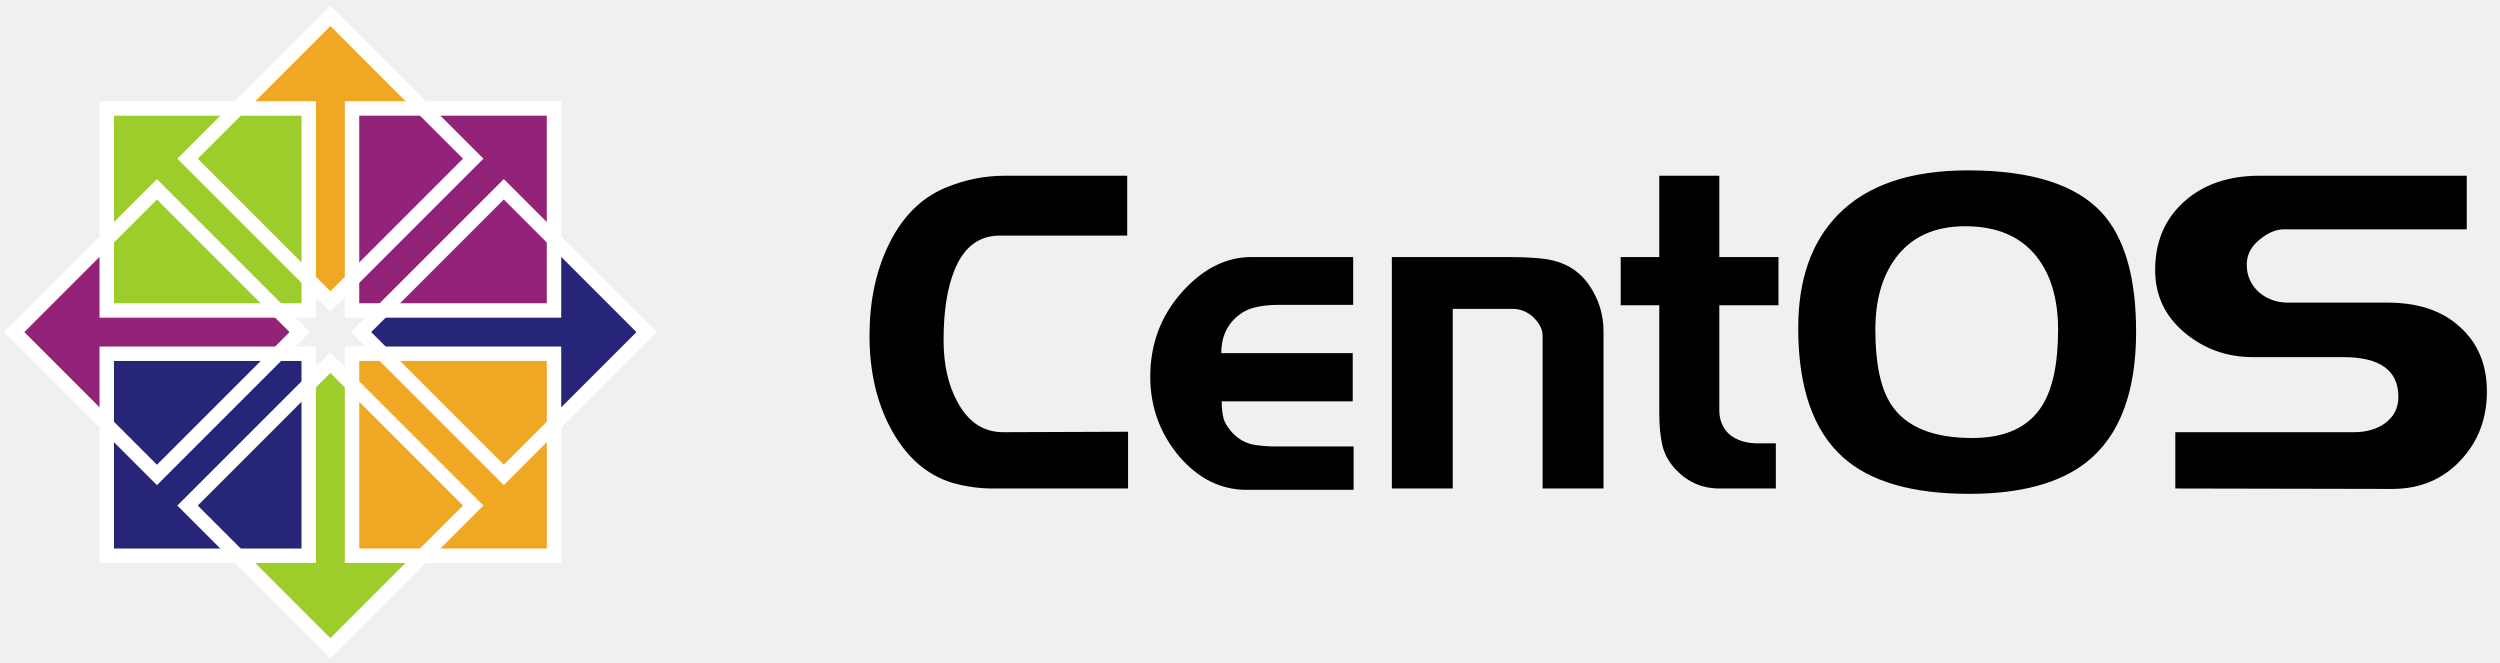
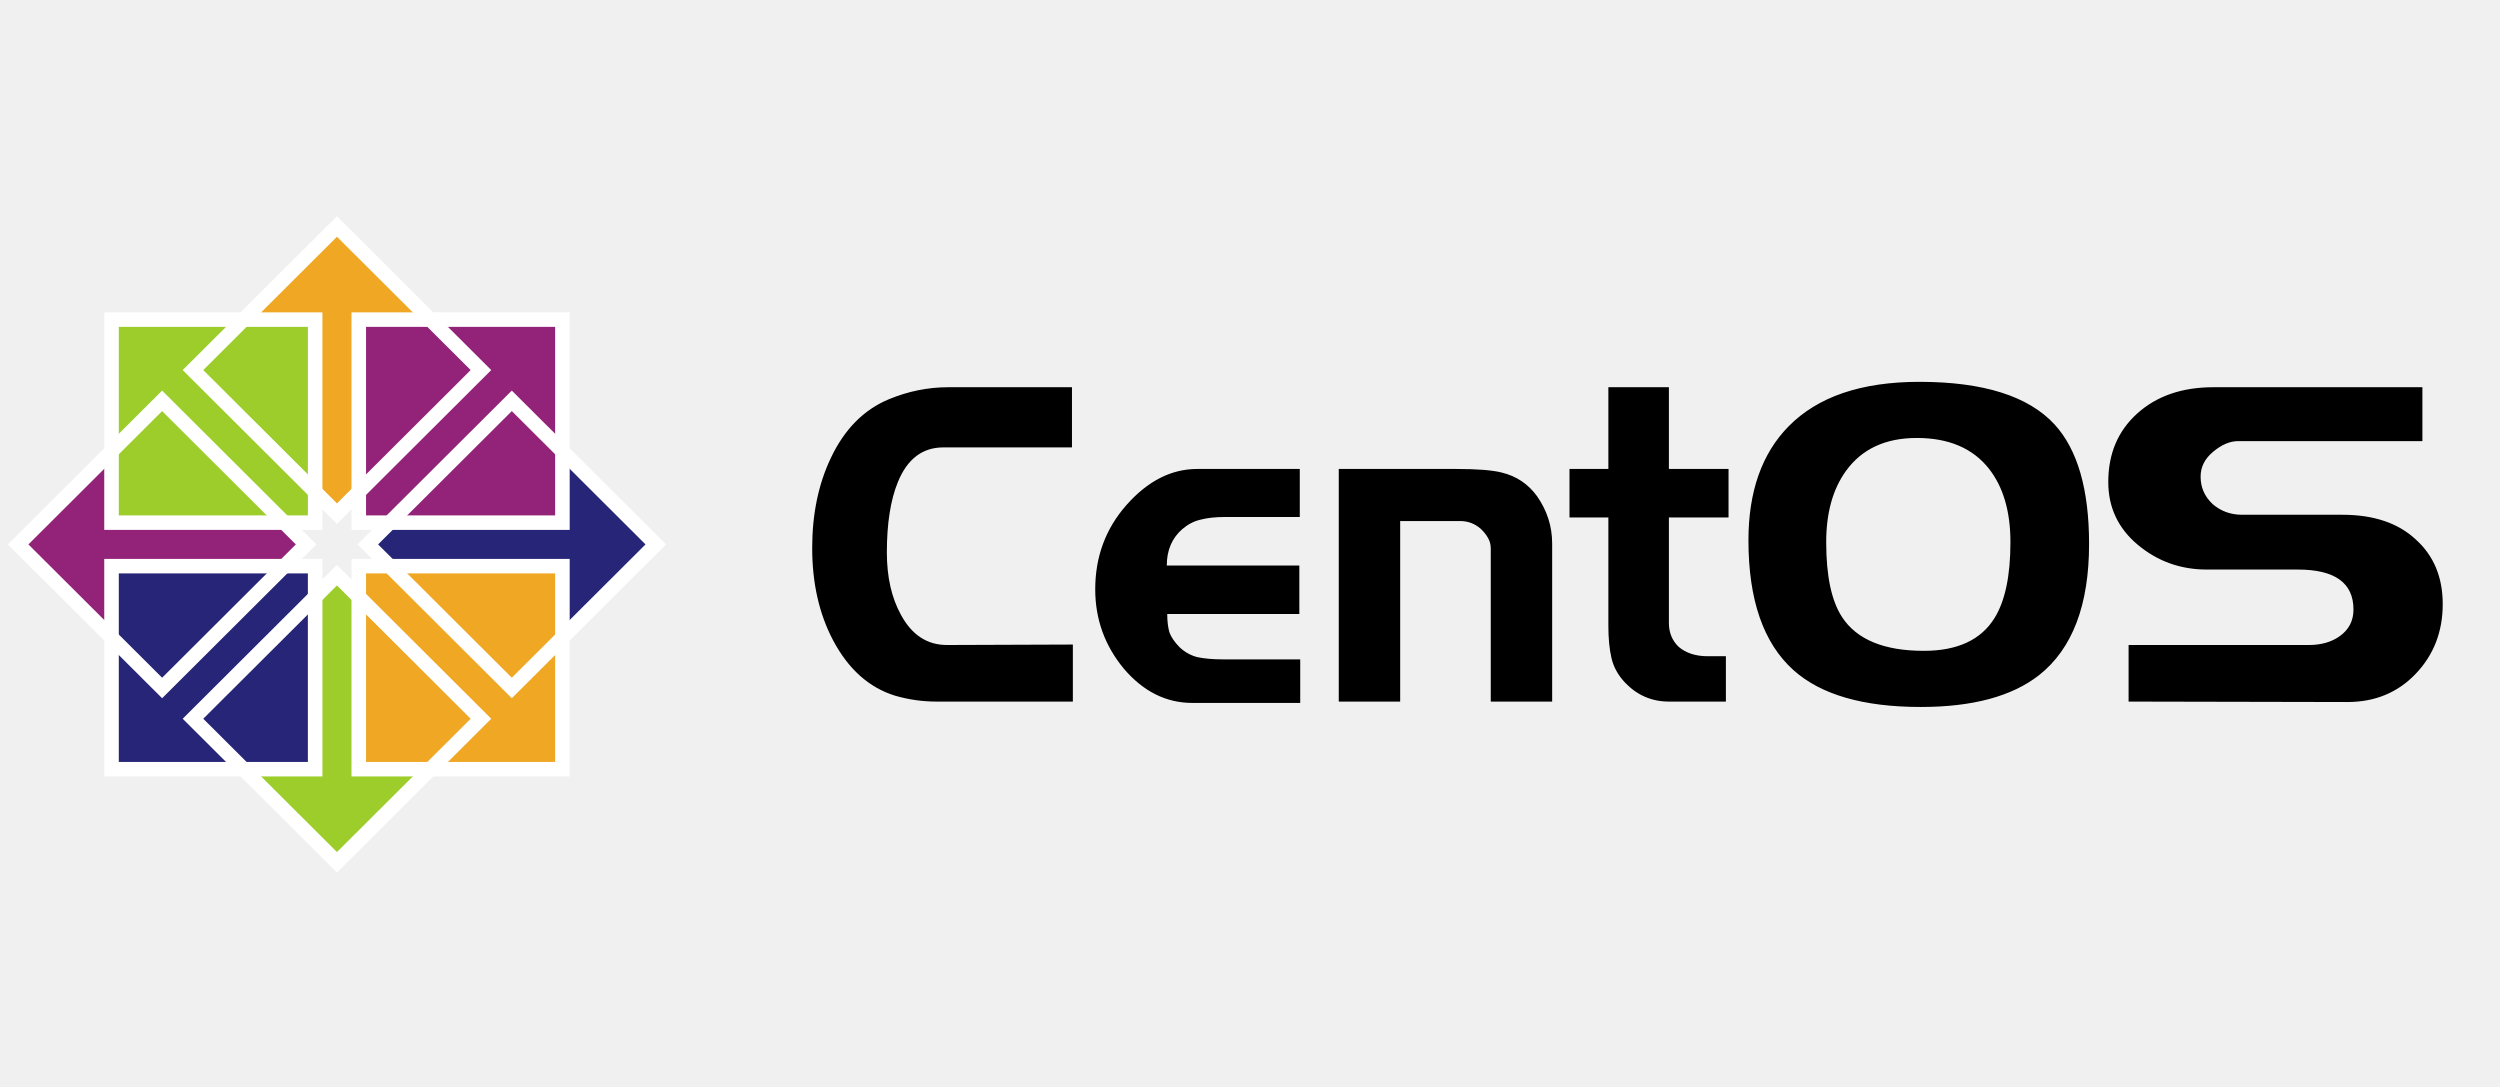
- <svg xmlns="http://www.w3.org/2000/svg" width="181.135" height="48" id="svg2897" version="1.0">
+ <svg xmlns="http://www.w3.org/2000/svg" width="407.48" height="177.165" id="svg2897" version="1.0">
  <defs id="defs2899">
    <clipPath clipPathUnits="userSpaceOnUse" id="clipPath4429">
      <g transform="matrix(0.9947658,0,0,1,1.786099,0)" id="g4431">
        <path style="fill:#efa724;fill-opacity:1;fill-rule:evenodd;stroke:none;stroke-width:30;stroke-linecap:round;stroke-linejoin:round;marker:none;marker-start:none;marker-mid:none;marker-end:none;stroke-miterlimit:4;stroke-dasharray:none;stroke-dashoffset:0;stroke-opacity:1;visibility:visible;display:inline;overflow:visible" d="M 322.541,2800.938 L 318.106,2806.667 L 313.671,2800.938 L 313.671,2757.795 L 294.732,2757.795 L 318.106,2732.258 L 341.238,2757.795 L 322.541,2757.795 L 322.541,2800.938 z" id="path4433" />
      </g>
    </clipPath>
  </defs>
-   <g id="layer1" transform="translate(919.754,-561.0411)">
-     <rect style="opacity:0;fill:#ffffff;fill-opacity:1;fill-rule:nonzero;stroke:none;stroke-width:1;stroke-linecap:round;stroke-linejoin:round;marker:none;marker-start:none;marker-mid:none;marker-end:none;stroke-miterlimit:4;stroke-dasharray:none;stroke-dashoffset:0;stroke-opacity:1;visibility:visible;display:inline;overflow:visible;enable-background:accumulate" id="CENTOSARTWORK" width="181.135" height="48" x="-919.754" y="561.041" />
-     <path style="font-size:72.672px;font-style:normal;font-variant:normal;font-weight:200;font-stretch:normal;text-align:start;line-height:125%;writing-mode:lr-tb;text-anchor:start;fill:#000000;fill-opacity:1;stroke:none;stroke-width:1;stroke-linecap:butt;stroke-linejoin:miter;stroke-miterlimit:4;stroke-dasharray:none;stroke-opacity:1;display:inline;font-family:Denmark;-inkscape-font-specification:Denmark Ultra-Light" clip-path="none" d="M -838.02,596.434 L -847.832,596.434 C -848.827,596.434 -849.811,596.293 -850.785,596.013 C -852.669,595.43 -854.161,594.092 -855.262,591.999 C -856.257,590.1 -856.755,587.888 -856.755,585.363 C -856.755,582.924 -856.31,580.766 -855.421,578.888 C -854.447,576.817 -853.061,575.403 -851.261,574.648 C -849.864,574.065 -848.435,573.774 -846.975,573.774 L -838.084,573.774 L -838.084,578.111 L -847.324,578.111 C -848.827,578.111 -849.917,578.942 -850.595,580.604 C -851.124,581.899 -851.388,583.593 -851.388,585.686 C -851.388,587.456 -851.05,588.956 -850.372,590.186 C -849.589,591.632 -848.488,592.355 -847.07,592.355 L -838.02,592.322 L -838.02,596.434 M -821.68,596.531 L -829.427,596.531 C -831.311,596.531 -832.952,595.711 -834.349,594.071 C -835.725,592.409 -836.413,590.499 -836.413,588.341 C -836.413,585.988 -835.662,583.96 -834.159,582.255 C -832.634,580.529 -830.941,579.665 -829.078,579.665 L -821.711,579.665 L -821.711,583.129 L -827.109,583.129 C -827.787,583.129 -828.369,583.194 -828.856,583.323 C -829.322,583.431 -829.755,583.658 -830.158,584.003 C -830.899,584.65 -831.269,585.524 -831.269,586.625 L -821.743,586.625 L -821.743,590.121 L -831.237,590.121 C -831.237,590.639 -831.184,591.082 -831.079,591.448 C -830.951,591.794 -830.708,592.15 -830.348,592.517 C -829.988,592.862 -829.565,593.099 -829.078,593.229 C -828.57,593.337 -827.956,593.391 -827.236,593.391 L -821.68,593.391 L -821.68,596.531 M -803.573,596.434 L -807.986,596.434 L -807.986,585.395 C -807.986,585.114 -808.05,584.866 -808.177,584.65 C -808.304,584.413 -808.484,584.186 -808.717,583.971 C -809.14,583.604 -809.627,583.42 -810.177,583.42 L -814.496,583.42 L -814.496,596.434 L -818.909,596.434 L -818.909,579.665 L -810.463,579.665 C -808.96,579.665 -807.87,579.752 -807.193,579.924 C -806.134,580.183 -805.287,580.755 -804.652,581.64 C -803.933,582.676 -803.573,583.809 -803.573,585.039 L -803.573,596.434 M -790.896,583.161 L -795.183,583.161 L -795.183,590.769 C -795.183,591.459 -794.95,592.031 -794.485,592.484 C -793.955,592.938 -793.257,593.164 -792.389,593.164 L -791.087,593.164 L -791.087,596.434 L -795.183,596.434 C -796.411,596.434 -797.459,595.98 -798.327,595.074 C -798.835,594.534 -799.163,593.941 -799.311,593.294 C -799.459,592.646 -799.533,591.88 -799.533,590.995 L -799.533,583.161 L -802.327,583.161 L -802.327,579.665 L -799.533,579.665 L -799.533,573.774 L -795.183,573.774 L -795.183,579.665 L -790.896,579.665 L -790.896,583.161 M -764.985,585.071 C -764.985,589.474 -766.181,592.625 -768.573,594.524 C -770.52,596.056 -773.357,596.822 -777.083,596.822 C -781.21,596.822 -784.259,595.937 -786.227,594.168 C -788.387,592.225 -789.466,589.107 -789.466,584.812 C -789.466,581.295 -788.503,578.554 -786.577,576.59 C -784.481,574.454 -781.348,573.385 -777.178,573.385 C -772.584,573.385 -769.346,574.41 -767.461,576.461 C -765.81,578.273 -764.985,581.144 -764.985,585.071 M -770.637,584.942 C -770.637,582.719 -771.155,580.949 -772.193,579.633 C -773.357,578.165 -775.082,577.432 -777.368,577.432 C -779.612,577.432 -781.306,578.219 -782.449,579.795 C -783.401,581.111 -783.878,582.827 -783.878,584.942 C -783.878,587.38 -783.497,589.182 -782.735,590.348 C -781.676,591.966 -779.718,592.776 -776.86,592.776 C -774.447,592.776 -772.754,591.988 -771.78,590.413 C -771.018,589.182 -770.637,587.359 -770.637,584.942 M -739.568,589.409 C -739.568,591.394 -740.214,593.067 -741.505,594.427 C -742.796,595.786 -744.437,596.466 -746.427,596.466 L -762.144,596.434 L -762.144,592.355 L -749.189,592.355 C -748.321,592.355 -747.591,592.15 -746.998,591.74 C -746.321,591.265 -745.982,590.618 -745.982,589.797 C -745.982,587.877 -747.316,586.916 -749.983,586.916 L -756.524,586.916 C -758.408,586.916 -760.059,586.323 -761.478,585.136 C -762.896,583.949 -763.605,582.438 -763.605,580.604 C -763.605,578.575 -762.917,576.935 -761.541,575.684 C -760.144,574.41 -758.313,573.774 -756.048,573.774 L -741.029,573.774 L -741.029,577.658 L -754.27,577.658 C -754.862,577.658 -755.466,577.917 -756.08,578.435 C -756.672,578.932 -756.969,579.525 -756.969,580.216 C -756.969,580.993 -756.683,581.651 -756.111,582.19 C -755.519,582.708 -754.81,582.967 -753.984,582.967 L -746.776,582.967 C -744.532,582.967 -742.775,583.561 -741.505,584.748 C -740.214,585.913 -739.568,587.467 -739.568,589.409" id="text5083" />
-     <g id="g3664" transform="matrix(0.2950199,0,0,0.2950256,-889.0627,287.4028)">
+   <g id="layer1" transform="translate(1088.49,-636.7458)">
+     <rect y="636.746" x="-1088.49" height="177.165" width="407.48" id="CENTOSARTWORK" style="fill:none;fill-opacity:0.137;stroke:none;stroke-width:1.002;stroke-linecap:round;stroke-linejoin:miter;stroke-miterlimit:4;stroke-dasharray:none;stroke-opacity:1" />
+     <path style="font-size:72.672px;font-style:normal;font-variant:normal;font-weight:200;font-stretch:normal;text-align:start;line-height:125%;writing-mode:lr-tb;text-anchor:start;fill:#000000;fill-opacity:1;stroke:none;stroke-width:1;stroke-linecap:butt;stroke-linejoin:miter;stroke-miterlimit:4;stroke-dasharray:none;stroke-opacity:1;display:inline;font-family:Denmark;-inkscape-font-specification:Denmark Ultra-Light" clip-path="none" d="M -913.623,751.099 L -935.874,751.099 C -938.131,751.099 -940.363,750.782 -942.571,750.147 C -946.844,748.83 -950.228,745.804 -952.725,741.07 C -954.981,736.776 -956.109,731.774 -956.109,726.065 C -956.109,720.551 -955.101,715.671 -953.085,711.425 C -950.877,706.741 -947.732,703.544 -943.651,701.836 C -940.483,700.519 -937.242,699.86 -933.93,699.86 L -913.767,699.86 L -913.767,709.668 L -934.722,709.668 C -938.131,709.668 -940.603,711.547 -942.139,715.305 C -943.339,718.233 -943.939,722.063 -943.939,726.797 C -943.939,730.798 -943.171,734.19 -941.635,736.971 C -939.859,740.241 -937.362,741.876 -934.146,741.876 L -913.623,741.802 L -913.623,751.099 M -876.564,751.318 L -894.135,751.318 C -898.408,751.318 -902.128,749.464 -905.297,745.755 C -908.417,741.998 -909.977,737.679 -909.977,732.799 C -909.977,727.48 -908.273,722.893 -904.865,719.038 C -901.408,715.134 -897.567,713.182 -893.343,713.182 L -876.636,713.182 L -876.636,721.014 L -888.878,721.014 C -890.414,721.014 -891.735,721.161 -892.839,721.453 C -893.895,721.697 -894.879,722.21 -895.791,722.991 C -897.471,724.455 -898.312,726.431 -898.312,728.92 L -876.708,728.92 L -876.708,736.825 L -898.239,736.825 C -898.24,737.996 -898.119,738.997 -897.879,739.826 C -897.591,740.607 -897.039,741.412 -896.223,742.242 C -895.407,743.022 -894.447,743.559 -893.343,743.852 C -892.191,744.096 -890.798,744.218 -889.166,744.218 L -876.564,744.218 L -876.564,751.318 M -835.5,751.099 L -845.509,751.099 L -845.509,726.138 C -845.51,725.504 -845.654,724.942 -845.942,724.454 C -846.23,723.918 -846.638,723.405 -847.166,722.917 C -848.126,722.088 -849.23,721.673 -850.478,721.673 L -860.272,721.673 L -860.272,751.099 L -870.281,751.099 L -870.281,713.182 L -851.126,713.182 C -847.718,713.182 -845.245,713.377 -843.709,713.768 C -841.309,714.353 -839.389,715.646 -837.948,717.647 C -836.316,719.989 -835.5,722.551 -835.5,725.333 L -835.5,751.099 M -806.752,721.087 L -816.473,721.087 L -816.473,738.289 C -816.473,739.851 -815.945,741.144 -814.889,742.168 C -813.689,743.193 -812.105,743.706 -810.136,743.706 L -807.184,743.706 L -807.184,751.099 L -816.473,751.099 C -819.258,751.099 -821.634,750.074 -823.602,748.024 C -824.755,746.804 -825.499,745.462 -825.835,743.998 C -826.171,742.534 -826.339,740.802 -826.339,738.801 L -826.339,721.087 L -832.676,721.087 L -832.676,713.182 L -826.339,713.182 L -826.339,699.86 L -816.473,699.86 L -816.473,713.182 L -806.752,713.182 L -806.752,721.087 M -747.987,725.406 C -747.988,735.361 -750.7,742.486 -756.125,746.78 C -760.541,750.245 -766.974,751.977 -775.424,751.977 C -784.785,751.977 -791.698,749.976 -796.163,745.975 C -801.06,741.583 -803.508,734.531 -803.508,724.82 C -803.508,716.866 -801.324,710.669 -796.955,706.228 C -792.202,701.397 -785.097,698.982 -775.64,698.982 C -765.222,698.982 -757.877,701.3 -753.604,705.935 C -749.86,710.034 -747.988,716.525 -747.987,725.406 M -760.805,725.113 C -760.805,720.087 -761.982,716.086 -764.334,713.109 C -766.974,709.79 -770.887,708.131 -776.072,708.131 C -781.161,708.131 -785.001,709.912 -787.593,713.475 C -789.754,716.452 -790.834,720.331 -790.834,725.113 C -790.834,730.628 -789.97,734.702 -788.242,737.337 C -785.841,740.997 -781.401,742.827 -774.92,742.827 C -769.447,742.827 -765.606,741.046 -763.398,737.484 C -761.67,734.702 -760.805,730.579 -760.805,725.113 M -690.346,735.215 C -690.346,739.704 -691.81,743.486 -694.739,746.56 C -697.667,749.635 -701.388,751.172 -705.9,751.172 L -741.546,751.099 L -741.546,741.876 L -712.165,741.876 C -710.197,741.876 -708.541,741.412 -707.197,740.485 C -705.66,739.411 -704.892,737.947 -704.892,736.093 C -704.892,731.75 -707.917,729.578 -713.966,729.578 L -728.8,729.578 C -733.073,729.578 -736.817,728.236 -740.034,725.552 C -743.25,722.869 -744.858,719.453 -744.858,715.305 C -744.858,710.718 -743.298,707.009 -740.178,704.179 C -737.009,701.3 -732.857,699.86 -727.72,699.86 L -693.659,699.86 L -693.659,708.644 L -723.687,708.644 C -725.031,708.644 -726.4,709.229 -727.792,710.4 C -729.136,711.523 -729.808,712.865 -729.808,714.426 C -729.808,716.183 -729.16,717.671 -727.864,718.891 C -726.52,720.063 -724.911,720.648 -723.039,720.648 L -706.693,720.648 C -701.604,720.648 -697.619,721.99 -694.739,724.674 C -691.81,727.309 -690.346,730.823 -690.346,735.215" id="text5083" />
+     <g id="g3664" transform="matrix(0.6690662,0,0,0.6671141,-1018.25,52.31587)">
      <g id="g12802" transform="matrix(0,-1,1,0,-1934.52,1337.48)">
        <g transform="translate(16.27951,-899.1672)" id="g12804">
          <g id="g12806" transform="matrix(1.066666,0,0,1,-26.9356,-4.1328125e-5)">
            <path id="path12808" d="M 323.367,2798.161 L 317.96,2803.962 L 312.554,2798.161 L 312.554,2757.335 L 294.541,2757.335 L 317.96,2732.437 L 340.985,2757.335 L 323.367,2757.335 L 323.367,2798.161 z" style="fill:#932279;fill-opacity:1;fill-rule:evenodd;stroke:none;stroke-width:30;stroke-linecap:round;stroke-linejoin:round;marker:none;marker-start:none;marker-mid:none;marker-end:none;stroke-miterlimit:4;stroke-dasharray:none;stroke-dashoffset:0;stroke-opacity:1;visibility:visible;display:inline;overflow:visible" />
          </g>
          <g transform="matrix(1.072279,0,0,1,-28.85079,-4.1328125e-5)" id="g12812" clip-path="url(#clipPath4429)" />
        </g>
      </g>
      <g transform="translate(-351.3067,-902.5582)" id="g12768">
        <g id="g12770" transform="translate(16.27951,-899.1672)">
          <g transform="matrix(1.066666,0,0,1,-26.9356,-4.1328125e-5)" id="g12772">
            <path style="fill:#efa724;fill-opacity:1;fill-rule:evenodd;stroke:none;stroke-width:30;stroke-linecap:round;stroke-linejoin:round;marker:none;marker-start:none;marker-mid:none;marker-end:none;stroke-miterlimit:4;stroke-dasharray:none;stroke-dashoffset:0;stroke-opacity:1;visibility:visible;display:inline;overflow:visible" d="M 323.367,2798.161 L 317.96,2803.962 L 312.554,2798.161 L 312.554,2757.335 L 294.541,2757.335 L 317.96,2732.437 L 340.985,2757.335 L 323.367,2757.335 L 323.367,2798.161 z" id="path12774" />
          </g>
          <g clip-path="url(#clipPath4429)" id="g12778" transform="matrix(1.072279,0,0,1,-28.85079,-4.1328125e-5)" />
        </g>
      </g>
      <g id="g12780" transform="matrix(0,1,-1,0,2787.899,696.9345)">
        <g transform="matrix(1.066666,0,0,1,-26.9356,-4.1328125e-5)" id="g12782">
          <path style="fill:#262577;fill-opacity:1;fill-rule:evenodd;stroke:none;stroke-width:30;stroke-linecap:round;stroke-linejoin:round;marker:none;marker-start:none;marker-mid:none;marker-end:none;stroke-miterlimit:4;stroke-dasharray:none;stroke-dashoffset:0;stroke-opacity:1;visibility:visible;display:inline;overflow:visible" d="M 323.367,2798.161 L 317.96,2803.962 L 312.554,2798.161 L 312.554,2757.335 L 294.541,2757.335 L 317.96,2732.437 L 340.985,2757.335 L 323.367,2757.335 L 323.367,2798.161 z" id="path12784" />
        </g>
        <g clip-path="url(#clipPath4429)" id="g12788" transform="matrix(1.072279,0,0,1,-28.85079,-4.1328125e-5)" />
      </g>
      <g transform="matrix(-1,0,0,-1,305.5186,2920.694)" id="g12790">
        <g id="g12792" transform="translate(16.27951,-899.1672)">
          <g transform="matrix(1.066666,0,0,1,-26.9356,-4.1328125e-5)" id="g12794">
            <path style="fill:#9ccd2a;fill-opacity:1;fill-rule:evenodd;stroke:none;stroke-width:30;stroke-linecap:round;stroke-linejoin:round;marker:none;marker-start:none;marker-mid:none;marker-end:none;stroke-miterlimit:4;stroke-dasharray:none;stroke-dashoffset:0;stroke-opacity:1;visibility:visible;display:inline;overflow:visible" d="M 323.367,2798.161 L 317.96,2803.962 L 312.554,2798.161 L 312.554,2757.335 L 294.541,2757.335 L 317.96,2732.437 L 340.985,2757.335 L 323.367,2757.335 L 323.367,2798.161 z" id="path12796" />
          </g>
          <g clip-path="url(#clipPath4429)" id="g12800" transform="matrix(1.072279,0,0,1,-28.85079,-4.1328125e-5)" />
        </g>
      </g>
      <g transform="translate(-749.7998,-1331.643)" id="g12742">
        <rect style="fill:#9ccd2a;fill-opacity:1;stroke:#ffffff;stroke-width:3.543;stroke-linecap:butt;stroke-linejoin:miter;stroke-miterlimit:4;stroke-dasharray:none;stroke-dashoffset:0;stroke-opacity:1" id="rect12744" width="49.606" height="49.606" x="671.984" y="2285.789" />
        <rect y="2285.789" x="732.221" height="49.606" width="49.606" id="rect12746" style="fill:#932279;fill-opacity:1;stroke:#ffffff;stroke-width:3.543;stroke-linecap:butt;stroke-linejoin:miter;stroke-miterlimit:4;stroke-dasharray:none;stroke-dashoffset:0;stroke-opacity:1" />
        <rect style="fill:#efa724;fill-opacity:1;stroke:#ffffff;stroke-width:3.543;stroke-linecap:butt;stroke-linejoin:miter;stroke-miterlimit:4;stroke-dasharray:none;stroke-dashoffset:0;stroke-opacity:1" id="rect12748" width="49.606" height="49.606" x="732.221" y="2346.026" />
        <rect y="2346.026" x="671.984" height="49.606" width="49.606" id="rect12750" style="fill:#262577;fill-opacity:1;stroke:#ffffff;stroke-width:3.543;stroke-linecap:butt;stroke-linejoin:miter;stroke-miterlimit:4;stroke-dasharray:none;stroke-dashoffset:0;stroke-opacity:1" />
      </g>
      <rect y="642.409" x="-784.629" height="49.606" width="49.606" id="rect12760" style="fill:none;fill-opacity:1;stroke:#ffffff;stroke-width:3.543;stroke-linecap:butt;stroke-linejoin:miter;stroke-miterlimit:4;stroke-dasharray:none;stroke-dashoffset:0;stroke-opacity:1" transform="matrix(0.7071068,-0.7071068,0.7071068,0.7071068,0,0)" />
      <rect style="fill:none;fill-opacity:1;stroke:#ffffff;stroke-width:3.543;stroke-linecap:butt;stroke-linejoin:miter;stroke-miterlimit:4;stroke-dasharray:none;stroke-dashoffset:0;stroke-opacity:1" id="rect12762" width="49.606" height="49.606" x="-724.392" y="642.409" transform="matrix(0.7071068,-0.7071068,0.7071068,0.7071068,0,0)" />
      <rect y="702.645" x="-724.392" height="49.606" width="49.606" id="rect12764" style="fill:none;fill-opacity:1;stroke:#ffffff;stroke-width:3.543;stroke-linecap:butt;stroke-linejoin:miter;stroke-miterlimit:4;stroke-dasharray:none;stroke-dashoffset:0;stroke-opacity:1" transform="matrix(0.7071068,-0.7071068,0.7071068,0.7071068,0,0)" />
      <rect style="fill:none;fill-opacity:1;stroke:#ffffff;stroke-width:3.543;stroke-linecap:butt;stroke-linejoin:miter;stroke-miterlimit:4;stroke-dasharray:none;stroke-dashoffset:0;stroke-opacity:1" id="rect12766" width="49.606" height="49.606" x="-784.629" y="702.645" transform="matrix(0.7071068,-0.7071068,0.7071068,0.7071068,0,0)" />
    </g>
  </g>
</svg>
